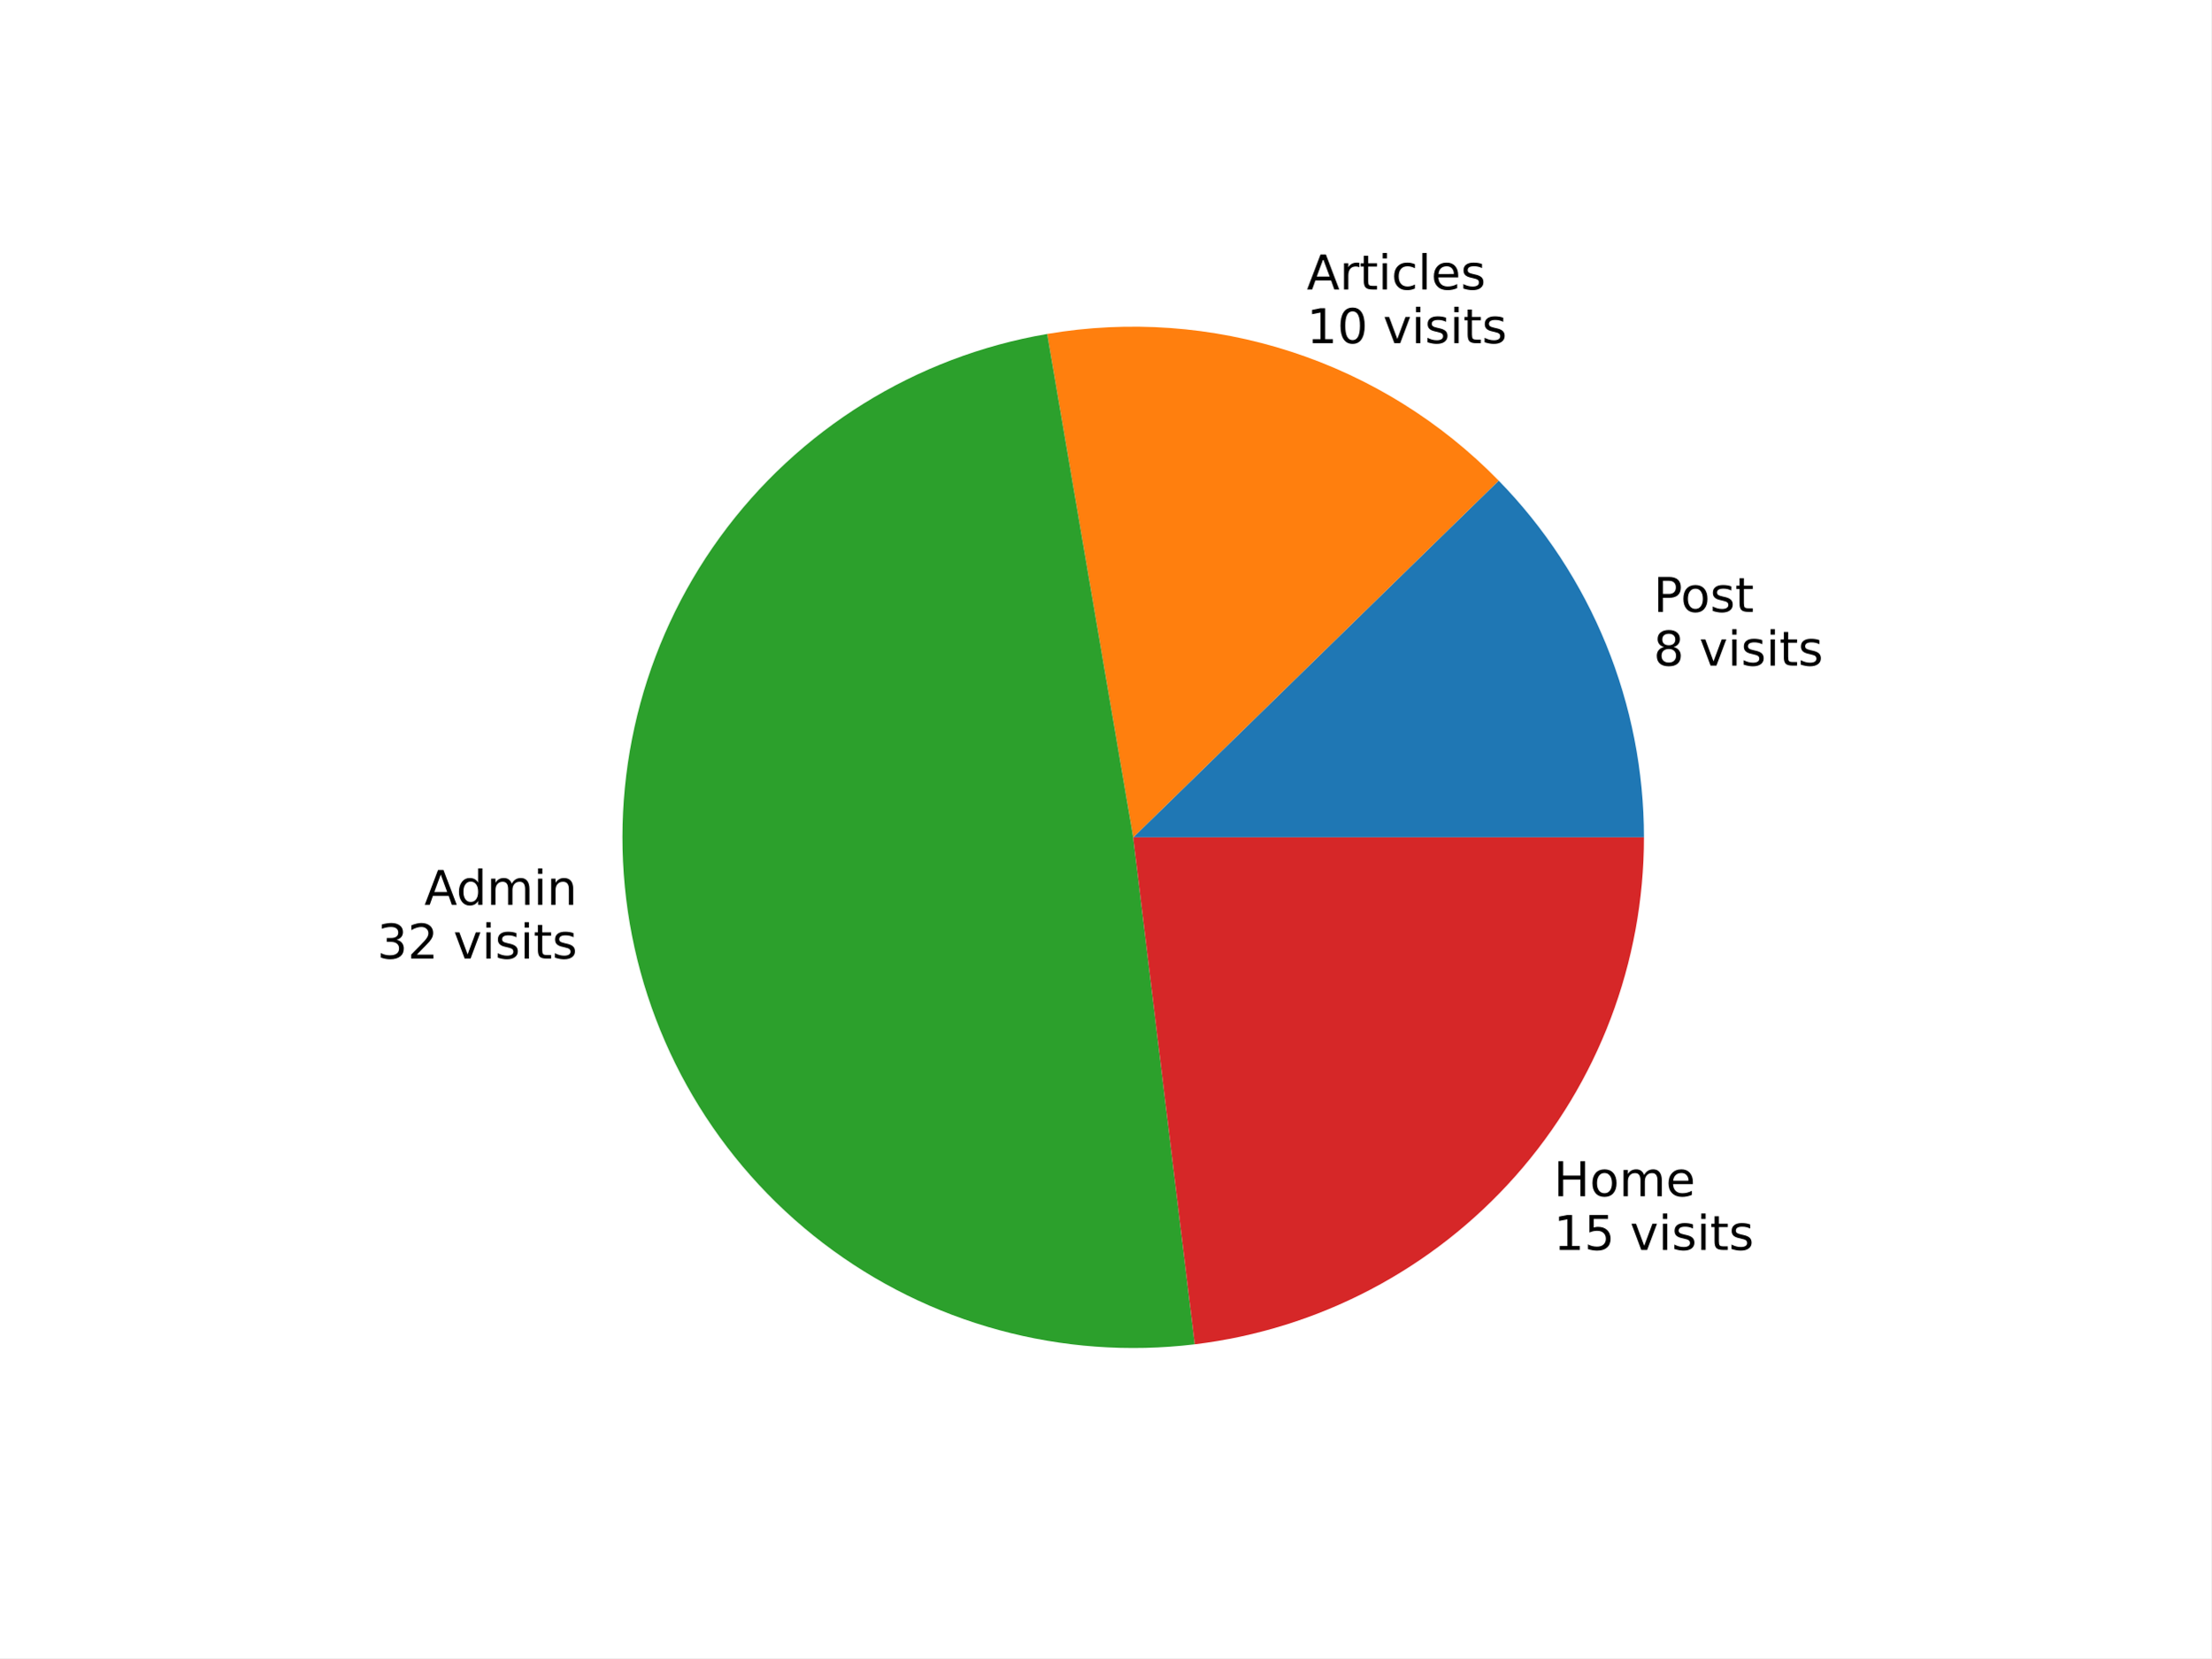
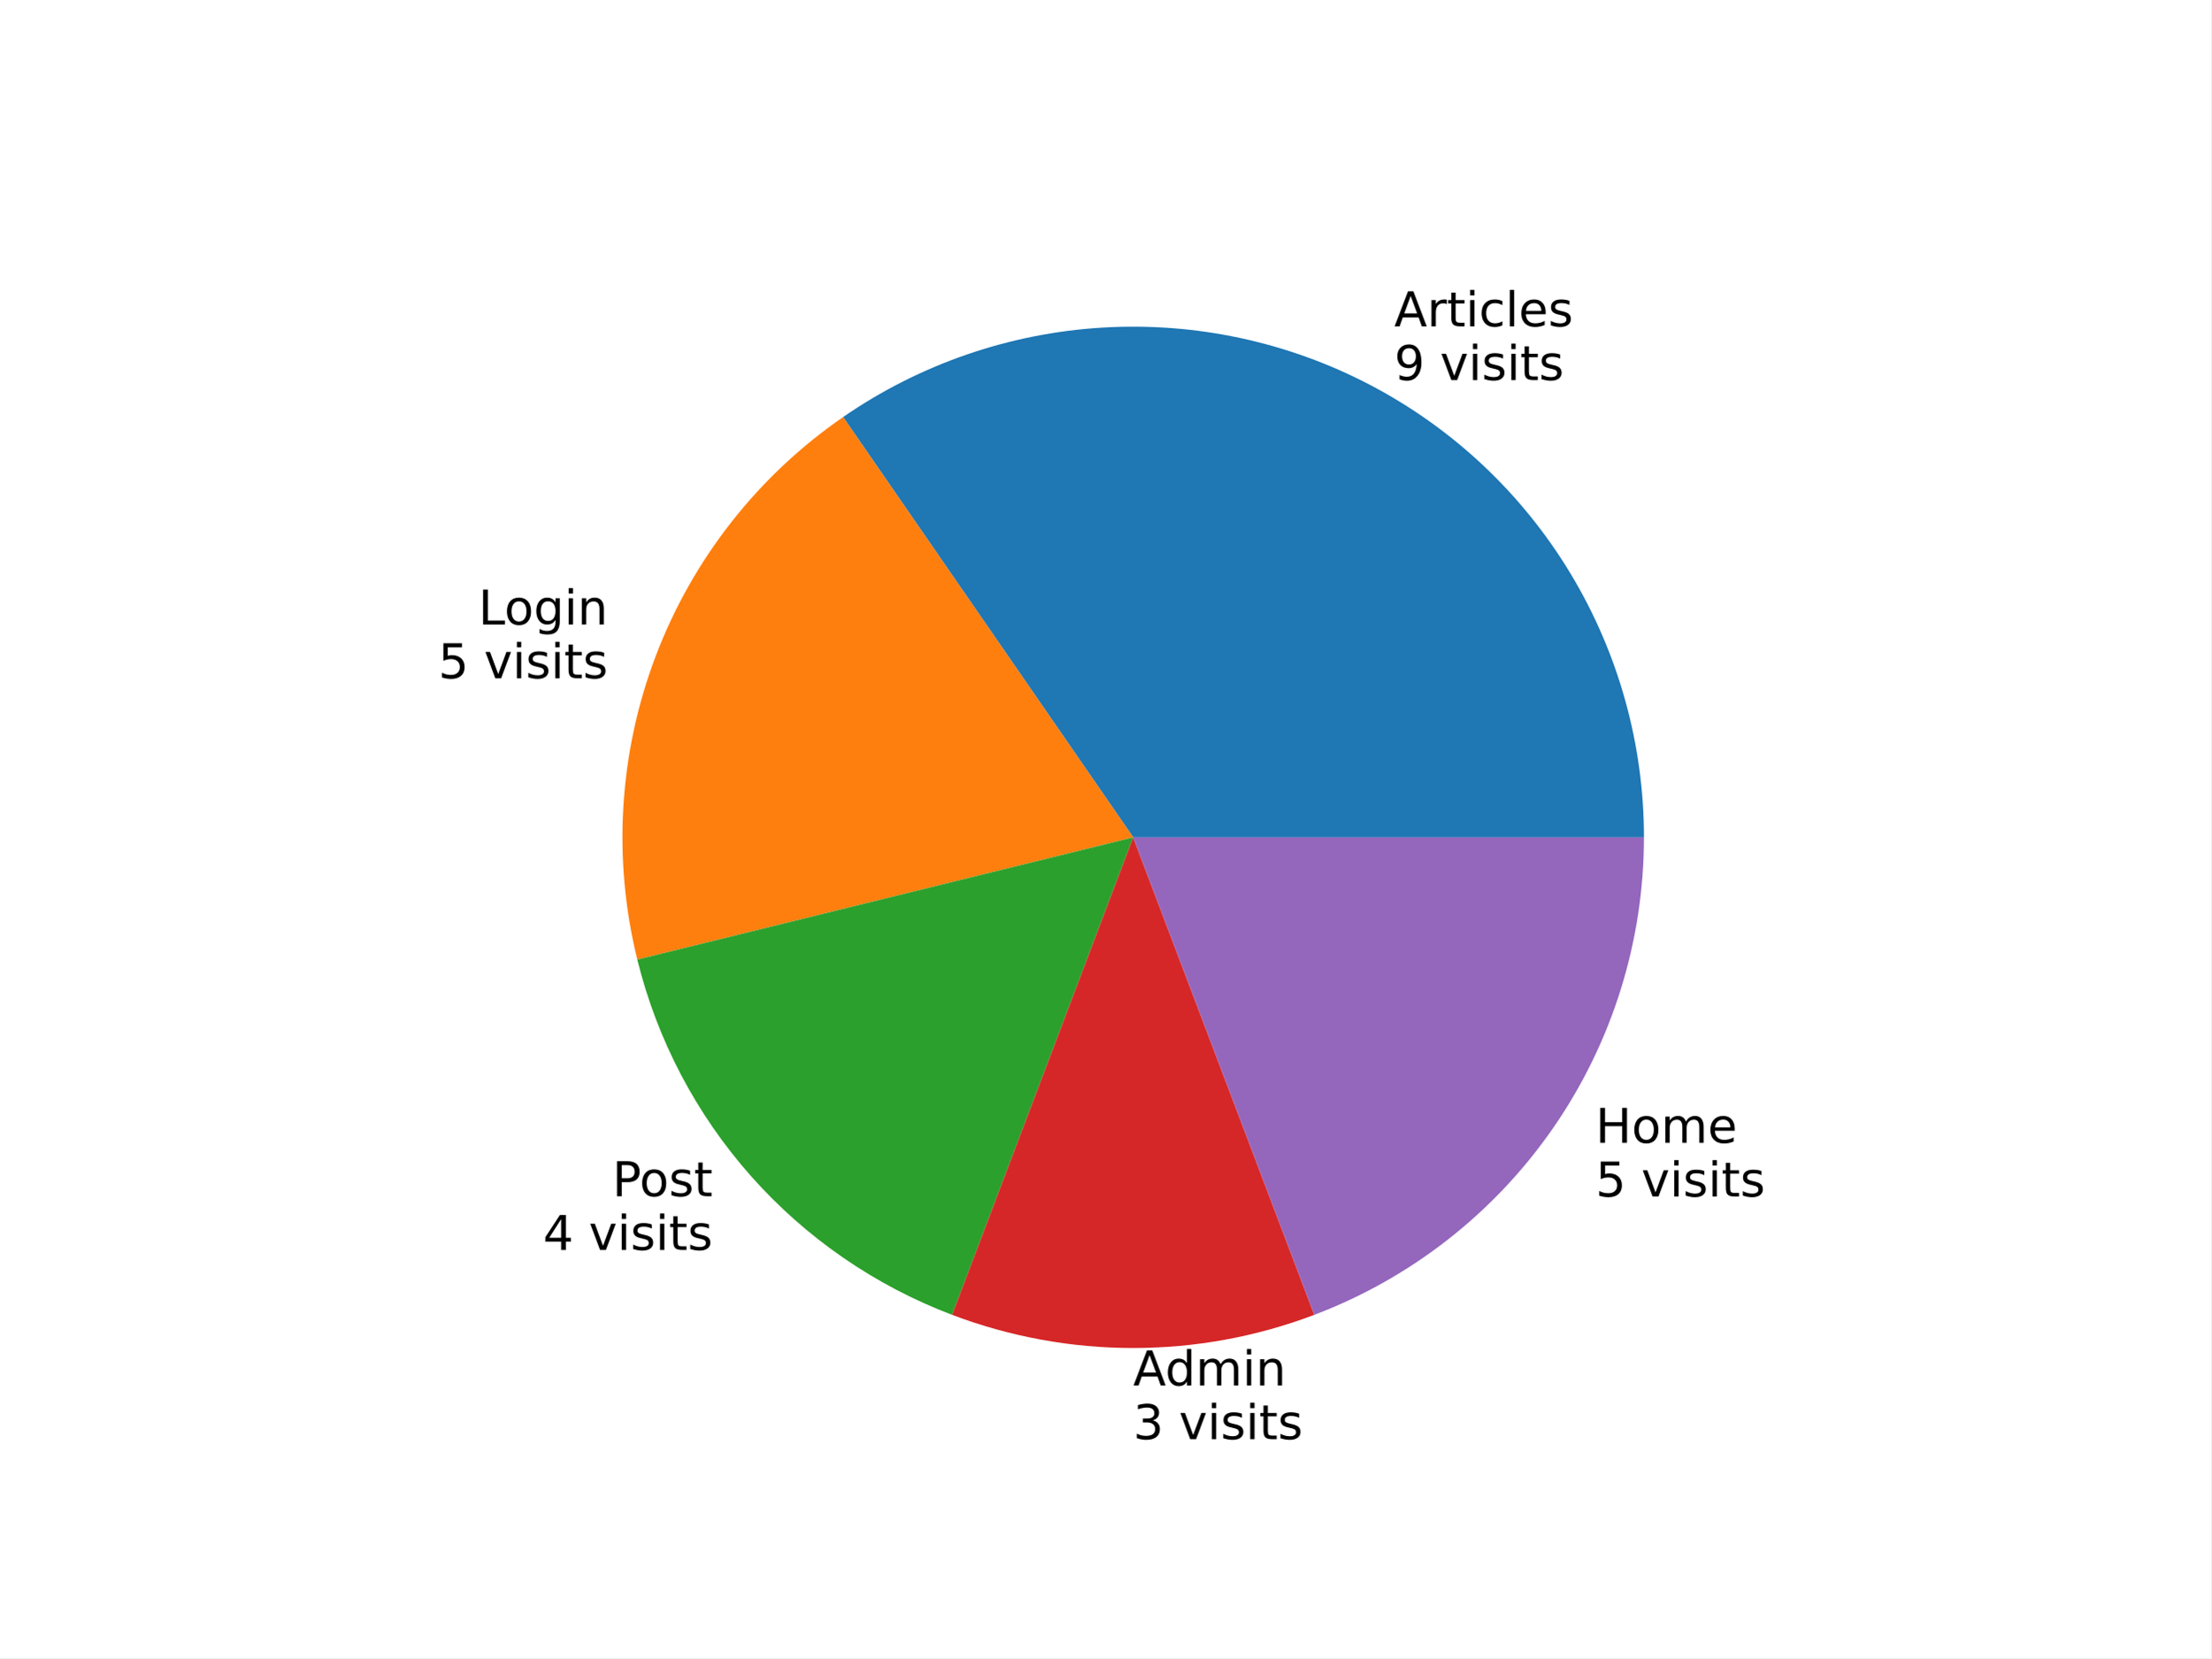
<svg xmlns="http://www.w3.org/2000/svg" xmlns:xlink="http://www.w3.org/1999/xlink" width="460.8pt" height="345.6pt" viewBox="0 0 460.8 345.6" version="1.1">
  <defs>
    <style type="text/css">*{stroke-linejoin: round; stroke-linecap: butt}</style>
  </defs>
  <g id="figure_1">
    <g id="patch_1">
      <path d="M 0 345.6  L 460.8 345.6  L 460.8 0  L 0 0  z " style="fill: #ffffff" />
    </g>
    <g id="axes_1">
      <g id="patch_2">
-         <path d="M 342.605 174.528  C 342.605 160.766 339.936 147.134 334.746 134.388  C 329.557 121.642 321.945 110.023 312.332 100.175  L 236.16 174.528  z " style="fill: #1f77b4" />
+         <path d="M 342.605 174.528  C 342.605 155.117 337.295 136.071 327.253 119.46  C 317.212 102.849 302.815 89.296 285.627 80.276  C 268.44 71.255 249.108 67.105 229.733 68.277  C 210.358 69.449 191.667 75.899 175.692 86.926  L 236.16 174.528  L 342.605 174.528  z " style="fill: #1f77b4" />
      </g>
      <g id="patch_3">
-         <path d="M 312.332 100.175  C 300.295 87.844 285.442 78.618 269.053 73.293  C 252.665 67.968 235.225 66.701 218.239 69.603  L 236.16 174.528  z " style="fill: #ff7f0e" />
+         <path d="M 175.692 86.926  C 157.918 99.195 144.291 116.588 136.632 136.782  C 128.974 156.977 127.64 179.032 132.808 200.002  L 236.16 174.528  L 175.692 86.926  z " style="fill: #ff7f0e" />
      </g>
      <g id="patch_4">
-         <path d="M 218.239 69.603  C 190.86 74.279 166.37 89.49 150.044 111.961  C 133.718 134.432 126.819 162.424 130.832 189.908  C 134.845 217.392 149.461 242.242 171.531 259.107  C 193.6 275.971 221.418 283.545 248.991 280.197  L 236.16 174.528  z " style="fill: #2ca02c" />
+         <path d="M 132.808 200.002  C 136.932 216.733 145.058 232.216 156.485 245.114  C 167.912 258.012 182.302 267.945 198.414 274.056  L 236.16 174.528  L 132.808 200.002  z " style="fill: #2ca02c" />
      </g>
      <g id="patch_5">
-         <path d="M 248.991 280.197  C 274.803 277.063 298.593 264.577 315.835 245.114  C 333.077 225.651 342.605 200.53 342.605 174.528  L 236.16 174.528  z " style="fill: #d62728" />
+         <path d="M 198.414 274.056  C 210.473 278.629 223.263 280.973 236.16 280.973  C 249.057 280.973 261.847 278.629 273.906 274.056  L 236.16 174.528  L 198.414 274.056  z " style="fill: #d62728" />
+       </g>
+       <g id="patch_6">
+         <path d="M 273.906 274.056  C 294.1 266.397 311.493 252.77 323.762 234.996  C 336.031 217.221 342.605 196.126 342.605 174.528  L 236.16 174.528  L 273.906 274.056  z " style="fill: #9467bd" />
      </g>
      <g id="matplotlib.axis_1" />
      <g id="matplotlib.axis_2" />
      <g id="text_1">
-         <g transform="translate(344.6051 127.5347) scale(0.1 -0.1)">
+         <g transform="translate(290.5741 68.01106)scale(0.1 -0.1)">
          <defs>
-             <path id="DejaVuSans-50" d="M 1259 4147  L 1259 2394  L 2053 2394  Q 2494 2394 2734 2622  Q 2975 2850 2975 3272  Q 2975 3691 2734 3919  Q 2494 4147 2053 4147  L 1259 4147  z M 628 4666  L 2053 4666  Q 2838 4666 3239 4311  Q 3641 3956 3641 3272  Q 3641 2581 3239 2228  Q 2838 1875 2053 1875  L 1259 1875  L 1259 0  L 628 0  L 628 4666  z " transform="scale(0.015625)" />
-             <path id="DejaVuSans-6f" d="M 1959 3097  Q 1497 3097 1228 2736  Q 959 2375 959 1747  Q 959 1119 1226 758  Q 1494 397 1959 397  Q 2419 397 2687 759  Q 2956 1122 2956 1747  Q 2956 2369 2687 2733  Q 2419 3097 1959 3097  z M 1959 3584  Q 2709 3584 3137 3096  Q 3566 2609 3566 1747  Q 3566 888 3137 398  Q 2709 -91 1959 -91  Q 1206 -91 779 398  Q 353 888 353 1747  Q 353 2609 779 3096  Q 1206 3584 1959 3584  z " transform="scale(0.015625)" />
+             <path id="DejaVuSans-41" d="M 2188 4044  L 1331 1722  L 3047 1722  L 2188 4044  z M 1831 4666  L 2547 4666  L 4325 0  L 3669 0  L 3244 1197  L 1141 1197  L 716 0  L 50 0  L 1831 4666  z " transform="scale(0.015625)" />
+             <path id="DejaVuSans-72" d="M 2631 2963  Q 2534 3019 2420 3045  Q 2306 3072 2169 3072  Q 1681 3072 1420 2755  Q 1159 2438 1159 1844  L 1159 0  L 581 0  L 581 3500  L 1159 3500  L 1159 2956  Q 1341 3275 1631 3429  Q 1922 3584 2338 3584  Q 2397 3584 2469 3576  Q 2541 3569 2628 3553  L 2631 2963  z " transform="scale(0.015625)" />
+             <path id="DejaVuSans-74" d="M 1172 4494  L 1172 3500  L 2356 3500  L 2356 3053  L 1172 3053  L 1172 1153  Q 1172 725 1289 603  Q 1406 481 1766 481  L 2356 481  L 2356 0  L 1766 0  Q 1100 0 847 248  Q 594 497 594 1153  L 594 3053  L 172 3053  L 172 3500  L 594 3500  L 594 4494  L 1172 4494  z " transform="scale(0.015625)" />
+             <path id="DejaVuSans-69" d="M 603 3500  L 1178 3500  L 1178 0  L 603 0  L 603 3500  z M 603 4863  L 1178 4863  L 1178 4134  L 603 4134  L 603 4863  z " transform="scale(0.015625)" />
+             <path id="DejaVuSans-63" d="M 3122 3366  L 3122 2828  Q 2878 2963 2633 3030  Q 2388 3097 2138 3097  Q 1578 3097 1268 2742  Q 959 2388 959 1747  Q 959 1106 1268 751  Q 1578 397 2138 397  Q 2388 397 2633 464  Q 2878 531 3122 666  L 3122 134  Q 2881 22 2623 -34  Q 2366 -91 2075 -91  Q 1284 -91 818 406  Q 353 903 353 1747  Q 353 2603 823 3093  Q 1294 3584 2113 3584  Q 2378 3584 2631 3529  Q 2884 3475 3122 3366  z " transform="scale(0.015625)" />
+             <path id="DejaVuSans-6c" d="M 603 4863  L 1178 4863  L 1178 0  L 603 0  L 603 4863  z " transform="scale(0.015625)" />
+             <path id="DejaVuSans-65" d="M 3597 1894  L 3597 1613  L 953 1613  Q 991 1019 1311 708  Q 1631 397 2203 397  Q 2534 397 2845 478  Q 3156 559 3463 722  L 3463 178  Q 3153 47 2828 -22  Q 2503 -91 2169 -91  Q 1331 -91 842 396  Q 353 884 353 1716  Q 353 2575 817 3079  Q 1281 3584 2069 3584  Q 2775 3584 3186 3129  Q 3597 2675 3597 1894  z M 3022 2063  Q 3016 2534 2758 2815  Q 2500 3097 2075 3097  Q 1594 3097 1305 2825  Q 1016 2553 972 2059  L 3022 2063  z " transform="scale(0.015625)" />
            <path id="DejaVuSans-73" d="M 2834 3397  L 2834 2853  Q 2591 2978 2328 3040  Q 2066 3103 1784 3103  Q 1356 3103 1142 2972  Q 928 2841 928 2578  Q 928 2378 1081 2264  Q 1234 2150 1697 2047  L 1894 2003  Q 2506 1872 2764 1633  Q 3022 1394 3022 966  Q 3022 478 2636 193  Q 2250 -91 1575 -91  Q 1294 -91 989 -36  Q 684 19 347 128  L 347 722  Q 666 556 975 473  Q 1284 391 1588 391  Q 1994 391 2212 530  Q 2431 669 2431 922  Q 2431 1156 2273 1281  Q 2116 1406 1581 1522  L 1381 1569  Q 847 1681 609 1914  Q 372 2147 372 2553  Q 372 3047 722 3315  Q 1072 3584 1716 3584  Q 2034 3584 2315 3537  Q 2597 3491 2834 3397  z " transform="scale(0.015625)" />
-             <path id="DejaVuSans-74" d="M 1172 4494  L 1172 3500  L 2356 3500  L 2356 3053  L 1172 3053  L 1172 1153  Q 1172 725 1289 603  Q 1406 481 1766 481  L 2356 481  L 2356 0  L 1766 0  Q 1100 0 847 248  Q 594 497 594 1153  L 594 3053  L 172 3053  L 172 3500  L 594 3500  L 594 4494  L 1172 4494  z " transform="scale(0.015625)" />
          </defs>
-           <use xlink:href="#DejaVuSans-50" />
-           <use xlink:href="#DejaVuSans-6f" x="56.678" />
-           <use xlink:href="#DejaVuSans-73" x="117.859" />
-           <use xlink:href="#DejaVuSans-74" x="169.959" />
+           <use xlink:href="#DejaVuSans-41" />
+           <use xlink:href="#DejaVuSans-72" x="68.408" />
+           <use xlink:href="#DejaVuSans-74" x="109.521" />
+           <use xlink:href="#DejaVuSans-69" x="148.73" />
+           <use xlink:href="#DejaVuSans-63" x="176.514" />
+           <use xlink:href="#DejaVuSans-6c" x="231.494" />
+           <use xlink:href="#DejaVuSans-65" x="259.277" />
+           <use xlink:href="#DejaVuSans-73" x="320.801" />
        </g>
-         <g transform="translate(344.6051 138.7325) scale(0.1 -0.1)">
+         <g transform="translate(290.5741 79.20887)scale(0.1 -0.1)">
          <defs>
-             <path id="DejaVuSans-38" d="M 2034 2216  Q 1584 2216 1326 1975  Q 1069 1734 1069 1313  Q 1069 891 1326 650  Q 1584 409 2034 409  Q 2484 409 2743 651  Q 3003 894 3003 1313  Q 3003 1734 2745 1975  Q 2488 2216 2034 2216  z M 1403 2484  Q 997 2584 770 2862  Q 544 3141 544 3541  Q 544 4100 942 4425  Q 1341 4750 2034 4750  Q 2731 4750 3128 4425  Q 3525 4100 3525 3541  Q 3525 3141 3298 2862  Q 3072 2584 2669 2484  Q 3125 2378 3379 2068  Q 3634 1759 3634 1313  Q 3634 634 3220 271  Q 2806 -91 2034 -91  Q 1263 -91 848 271  Q 434 634 434 1313  Q 434 1759 690 2068  Q 947 2378 1403 2484  z M 1172 3481  Q 1172 3119 1398 2916  Q 1625 2713 2034 2713  Q 2441 2713 2670 2916  Q 2900 3119 2900 3481  Q 2900 3844 2670 4047  Q 2441 4250 2034 4250  Q 1625 4250 1398 4047  Q 1172 3844 1172 3481  z " transform="scale(0.015625)" />
+             <path id="DejaVuSans-39" d="M 703 97  L 703 672  Q 941 559 1184 500  Q 1428 441 1663 441  Q 2288 441 2617 861  Q 2947 1281 2994 2138  Q 2813 1869 2534 1725  Q 2256 1581 1919 1581  Q 1219 1581 811 2004  Q 403 2428 403 3163  Q 403 3881 828 4315  Q 1253 4750 1959 4750  Q 2769 4750 3195 4129  Q 3622 3509 3622 2328  Q 3622 1225 3098 567  Q 2575 -91 1691 -91  Q 1453 -91 1209 -44  Q 966 3 703 97  z M 1959 2075  Q 2384 2075 2632 2365  Q 2881 2656 2881 3163  Q 2881 3666 2632 3958  Q 2384 4250 1959 4250  Q 1534 4250 1286 3958  Q 1038 3666 1038 3163  Q 1038 2656 1286 2365  Q 1534 2075 1959 2075  z " transform="scale(0.015625)" />
            <path id="DejaVuSans-20" transform="scale(0.015625)" />
            <path id="DejaVuSans-76" d="M 191 3500  L 800 3500  L 1894 563  L 2988 3500  L 3597 3500  L 2284 0  L 1503 0  L 191 3500  z " transform="scale(0.015625)" />
-             <path id="DejaVuSans-69" d="M 603 3500  L 1178 3500  L 1178 0  L 603 0  L 603 3500  z M 603 4863  L 1178 4863  L 1178 4134  L 603 4134  L 603 4863  z " transform="scale(0.015625)" />
          </defs>
-           <use xlink:href="#DejaVuSans-38" />
+           <use xlink:href="#DejaVuSans-39" />
          <use xlink:href="#DejaVuSans-20" x="63.623" />
          <use xlink:href="#DejaVuSans-76" x="95.41" />
          <use xlink:href="#DejaVuSans-69" x="154.59" />
          <use xlink:href="#DejaVuSans-73" x="182.373" />
          <use xlink:href="#DejaVuSans-69" x="234.473" />
          <use xlink:href="#DejaVuSans-74" x="262.256" />
          <use xlink:href="#DejaVuSans-73" x="301.465" />
        </g>
      </g>
      <g id="text_2">
-         <g transform="translate(272.3426 60.32995) scale(0.1 -0.1)">
+         <g transform="translate(99.69993 130.168)scale(0.1 -0.1)">
          <defs>
-             <path id="DejaVuSans-41" d="M 2188 4044  L 1331 1722  L 3047 1722  L 2188 4044  z M 1831 4666  L 2547 4666  L 4325 0  L 3669 0  L 3244 1197  L 1141 1197  L 716 0  L 50 0  L 1831 4666  z " transform="scale(0.015625)" />
-             <path id="DejaVuSans-72" d="M 2631 2963  Q 2534 3019 2420 3045  Q 2306 3072 2169 3072  Q 1681 3072 1420 2755  Q 1159 2438 1159 1844  L 1159 0  L 581 0  L 581 3500  L 1159 3500  L 1159 2956  Q 1341 3275 1631 3429  Q 1922 3584 2338 3584  Q 2397 3584 2469 3576  Q 2541 3569 2628 3553  L 2631 2963  z " transform="scale(0.015625)" />
-             <path id="DejaVuSans-63" d="M 3122 3366  L 3122 2828  Q 2878 2963 2633 3030  Q 2388 3097 2138 3097  Q 1578 3097 1268 2742  Q 959 2388 959 1747  Q 959 1106 1268 751  Q 1578 397 2138 397  Q 2388 397 2633 464  Q 2878 531 3122 666  L 3122 134  Q 2881 22 2623 -34  Q 2366 -91 2075 -91  Q 1284 -91 818 406  Q 353 903 353 1747  Q 353 2603 823 3093  Q 1294 3584 2113 3584  Q 2378 3584 2631 3529  Q 2884 3475 3122 3366  z " transform="scale(0.015625)" />
-             <path id="DejaVuSans-6c" d="M 603 4863  L 1178 4863  L 1178 0  L 603 0  L 603 4863  z " transform="scale(0.015625)" />
-             <path id="DejaVuSans-65" d="M 3597 1894  L 3597 1613  L 953 1613  Q 991 1019 1311 708  Q 1631 397 2203 397  Q 2534 397 2845 478  Q 3156 559 3463 722  L 3463 178  Q 3153 47 2828 -22  Q 2503 -91 2169 -91  Q 1331 -91 842 396  Q 353 884 353 1716  Q 353 2575 817 3079  Q 1281 3584 2069 3584  Q 2775 3584 3186 3129  Q 3597 2675 3597 1894  z M 3022 2063  Q 3016 2534 2758 2815  Q 2500 3097 2075 3097  Q 1594 3097 1305 2825  Q 1016 2553 972 2059  L 3022 2063  z " transform="scale(0.015625)" />
+             <path id="DejaVuSans-4c" d="M 628 4666  L 1259 4666  L 1259 531  L 3531 531  L 3531 0  L 628 0  L 628 4666  z " transform="scale(0.015625)" />
+             <path id="DejaVuSans-6f" d="M 1959 3097  Q 1497 3097 1228 2736  Q 959 2375 959 1747  Q 959 1119 1226 758  Q 1494 397 1959 397  Q 2419 397 2687 759  Q 2956 1122 2956 1747  Q 2956 2369 2687 2733  Q 2419 3097 1959 3097  z M 1959 3584  Q 2709 3584 3137 3096  Q 3566 2609 3566 1747  Q 3566 888 3137 398  Q 2709 -91 1959 -91  Q 1206 -91 779 398  Q 353 888 353 1747  Q 353 2609 779 3096  Q 1206 3584 1959 3584  z " transform="scale(0.015625)" />
+             <path id="DejaVuSans-67" d="M 2906 1791  Q 2906 2416 2648 2759  Q 2391 3103 1925 3103  Q 1463 3103 1205 2759  Q 947 2416 947 1791  Q 947 1169 1205 825  Q 1463 481 1925 481  Q 2391 481 2648 825  Q 2906 1169 2906 1791  z M 3481 434  Q 3481 -459 3084 -895  Q 2688 -1331 1869 -1331  Q 1566 -1331 1297 -1286  Q 1028 -1241 775 -1147  L 775 -588  Q 1028 -725 1275 -790  Q 1522 -856 1778 -856  Q 2344 -856 2625 -561  Q 2906 -266 2906 331  L 2906 616  Q 2728 306 2450 153  Q 2172 0 1784 0  Q 1141 0 747 490  Q 353 981 353 1791  Q 353 2603 747 3093  Q 1141 3584 1784 3584  Q 2172 3584 2450 3431  Q 2728 3278 2906 2969  L 2906 3500  L 3481 3500  L 3481 434  z " transform="scale(0.015625)" />
+             <path id="DejaVuSans-6e" d="M 3513 2113  L 3513 0  L 2938 0  L 2938 2094  Q 2938 2591 2744 2837  Q 2550 3084 2163 3084  Q 1697 3084 1428 2787  Q 1159 2491 1159 1978  L 1159 0  L 581 0  L 581 3500  L 1159 3500  L 1159 2956  Q 1366 3272 1645 3428  Q 1925 3584 2291 3584  Q 2894 3584 3203 3211  Q 3513 2838 3513 2113  z " transform="scale(0.015625)" />
          </defs>
-           <use xlink:href="#DejaVuSans-41" />
-           <use xlink:href="#DejaVuSans-72" x="68.408" />
-           <use xlink:href="#DejaVuSans-74" x="109.521" />
-           <use xlink:href="#DejaVuSans-69" x="148.73" />
-           <use xlink:href="#DejaVuSans-63" x="176.514" />
-           <use xlink:href="#DejaVuSans-6c" x="231.494" />
-           <use xlink:href="#DejaVuSans-65" x="259.277" />
-           <use xlink:href="#DejaVuSans-73" x="320.801" />
+           <use xlink:href="#DejaVuSans-4c" />
+           <use xlink:href="#DejaVuSans-6f" x="53.963" />
+           <use xlink:href="#DejaVuSans-67" x="115.145" />
+           <use xlink:href="#DejaVuSans-69" x="178.621" />
+           <use xlink:href="#DejaVuSans-6e" x="206.404" />
        </g>
-         <g transform="translate(272.3426 71.52776) scale(0.1 -0.1)">
+         <g transform="translate(91.32493 141.3659)scale(0.1 -0.1)">
          <defs>
-             <path id="DejaVuSans-31" d="M 794 531  L 1825 531  L 1825 4091  L 703 3866  L 703 4441  L 1819 4666  L 2450 4666  L 2450 531  L 3481 531  L 3481 0  L 794 0  L 794 531  z " transform="scale(0.015625)" />
-             <path id="DejaVuSans-30" d="M 2034 4250  Q 1547 4250 1301 3770  Q 1056 3291 1056 2328  Q 1056 1369 1301 889  Q 1547 409 2034 409  Q 2525 409 2770 889  Q 3016 1369 3016 2328  Q 3016 3291 2770 3770  Q 2525 4250 2034 4250  z M 2034 4750  Q 2819 4750 3233 4129  Q 3647 3509 3647 2328  Q 3647 1150 3233 529  Q 2819 -91 2034 -91  Q 1250 -91 836 529  Q 422 1150 422 2328  Q 422 3509 836 4129  Q 1250 4750 2034 4750  z " transform="scale(0.015625)" />
+             <path id="DejaVuSans-35" d="M 691 4666  L 3169 4666  L 3169 4134  L 1269 4134  L 1269 2991  Q 1406 3038 1543 3061  Q 1681 3084 1819 3084  Q 2600 3084 3056 2656  Q 3513 2228 3513 1497  Q 3513 744 3044 326  Q 2575 -91 1722 -91  Q 1428 -91 1123 -41  Q 819 9 494 109  L 494 744  Q 775 591 1075 516  Q 1375 441 1709 441  Q 2250 441 2565 725  Q 2881 1009 2881 1497  Q 2881 1984 2565 2268  Q 2250 2553 1709 2553  Q 1456 2553 1204 2497  Q 953 2441 691 2322  L 691 4666  z " transform="scale(0.015625)" />
          </defs>
-           <use xlink:href="#DejaVuSans-31" />
-           <use xlink:href="#DejaVuSans-30" x="63.623" />
-           <use xlink:href="#DejaVuSans-20" x="127.246" />
-           <use xlink:href="#DejaVuSans-76" x="159.033" />
-           <use xlink:href="#DejaVuSans-69" x="218.213" />
-           <use xlink:href="#DejaVuSans-73" x="245.996" />
-           <use xlink:href="#DejaVuSans-69" x="298.096" />
-           <use xlink:href="#DejaVuSans-74" x="325.879" />
-           <use xlink:href="#DejaVuSans-73" x="365.088" />
+           <use xlink:href="#DejaVuSans-35" />
+           <use xlink:href="#DejaVuSans-20" x="63.623" />
+           <use xlink:href="#DejaVuSans-76" x="95.41" />
+           <use xlink:href="#DejaVuSans-69" x="154.59" />
+           <use xlink:href="#DejaVuSans-73" x="182.373" />
+           <use xlink:href="#DejaVuSans-69" x="234.473" />
+           <use xlink:href="#DejaVuSans-74" x="262.256" />
+           <use xlink:href="#DejaVuSans-73" x="301.465" />
        </g>
      </g>
      <g id="text_3">
-         <g transform="translate(88.4291 188.6066) scale(0.1 -0.1)">
+         <g transform="translate(127.6018 249.333)scale(0.1 -0.1)">
+           <defs>
+             <path id="DejaVuSans-50" d="M 1259 4147  L 1259 2394  L 2053 2394  Q 2494 2394 2734 2622  Q 2975 2850 2975 3272  Q 2975 3691 2734 3919  Q 2494 4147 2053 4147  L 1259 4147  z M 628 4666  L 2053 4666  Q 2838 4666 3239 4311  Q 3641 3956 3641 3272  Q 3641 2581 3239 2228  Q 2838 1875 2053 1875  L 1259 1875  L 1259 0  L 628 0  L 628 4666  z " transform="scale(0.015625)" />
+           </defs>
+           <use xlink:href="#DejaVuSans-50" />
+           <use xlink:href="#DejaVuSans-6f" x="56.678" />
+           <use xlink:href="#DejaVuSans-73" x="117.859" />
+           <use xlink:href="#DejaVuSans-74" x="169.959" />
+         </g>
+         <g transform="translate(113.1627 260.5308)scale(0.1 -0.1)">
+           <defs>
+             <path id="DejaVuSans-34" d="M 2419 4116  L 825 1625  L 2419 1625  L 2419 4116  z M 2253 4666  L 3047 4666  L 3047 1625  L 3713 1625  L 3713 1100  L 3047 1100  L 3047 0  L 2419 0  L 2419 1100  L 313 1100  L 313 1709  L 2253 4666  z " transform="scale(0.015625)" />
+           </defs>
+           <use xlink:href="#DejaVuSans-34" />
+           <use xlink:href="#DejaVuSans-20" x="63.623" />
+           <use xlink:href="#DejaVuSans-76" x="95.41" />
+           <use xlink:href="#DejaVuSans-69" x="154.59" />
+           <use xlink:href="#DejaVuSans-73" x="182.373" />
+           <use xlink:href="#DejaVuSans-69" x="234.473" />
+           <use xlink:href="#DejaVuSans-74" x="262.256" />
+           <use xlink:href="#DejaVuSans-73" x="301.465" />
+         </g>
+       </g>
+       <g id="text_4">
+         <g transform="translate(236.16 288.7777)scale(0.1 -0.1)">
          <defs>
            <path id="DejaVuSans-64" d="M 2906 2969  L 2906 4863  L 3481 4863  L 3481 0  L 2906 0  L 2906 525  Q 2725 213 2448 61  Q 2172 -91 1784 -91  Q 1150 -91 751 415  Q 353 922 353 1747  Q 353 2572 751 3078  Q 1150 3584 1784 3584  Q 2172 3584 2448 3432  Q 2725 3281 2906 2969  z M 947 1747  Q 947 1113 1208 752  Q 1469 391 1925 391  Q 2381 391 2643 752  Q 2906 1113 2906 1747  Q 2906 2381 2643 2742  Q 2381 3103 1925 3103  Q 1469 3103 1208 2742  Q 947 2381 947 1747  z " transform="scale(0.015625)" />
            <path id="DejaVuSans-6d" d="M 3328 2828  Q 3544 3216 3844 3400  Q 4144 3584 4550 3584  Q 5097 3584 5394 3201  Q 5691 2819 5691 2113  L 5691 0  L 5113 0  L 5113 2094  Q 5113 2597 4934 2840  Q 4756 3084 4391 3084  Q 3944 3084 3684 2787  Q 3425 2491 3425 1978  L 3425 0  L 2847 0  L 2847 2094  Q 2847 2600 2669 2842  Q 2491 3084 2119 3084  Q 1678 3084 1418 2786  Q 1159 2488 1159 1978  L 1159 0  L 581 0  L 581 3500  L 1159 3500  L 1159 2956  Q 1356 3278 1631 3431  Q 1906 3584 2284 3584  Q 2666 3584 2933 3390  Q 3200 3197 3328 2828  z " transform="scale(0.015625)" />
-             <path id="DejaVuSans-6e" d="M 3513 2113  L 3513 0  L 2938 0  L 2938 2094  Q 2938 2591 2744 2837  Q 2550 3084 2163 3084  Q 1697 3084 1428 2787  Q 1159 2491 1159 1978  L 1159 0  L 581 0  L 581 3500  L 1159 3500  L 1159 2956  Q 1366 3272 1645 3428  Q 1925 3584 2291 3584  Q 2894 3584 3203 3211  Q 3513 2838 3513 2113  z " transform="scale(0.015625)" />
          </defs>
          <use xlink:href="#DejaVuSans-41" />
          <use xlink:href="#DejaVuSans-64" x="66.658" />
          <use xlink:href="#DejaVuSans-6d" x="130.135" />
          <use xlink:href="#DejaVuSans-69" x="227.547" />
          <use xlink:href="#DejaVuSans-6e" x="255.33" />
        </g>
-         <g transform="translate(78.58222 199.8044) scale(0.1 -0.1)">
+         <g transform="translate(236.16 299.9756)scale(0.1 -0.1)">
          <defs>
            <path id="DejaVuSans-33" d="M 2597 2516  Q 3050 2419 3304 2112  Q 3559 1806 3559 1356  Q 3559 666 3084 287  Q 2609 -91 1734 -91  Q 1441 -91 1130 -33  Q 819 25 488 141  L 488 750  Q 750 597 1062 519  Q 1375 441 1716 441  Q 2309 441 2620 675  Q 2931 909 2931 1356  Q 2931 1769 2642 2001  Q 2353 2234 1838 2234  L 1294 2234  L 1294 2753  L 1863 2753  Q 2328 2753 2575 2939  Q 2822 3125 2822 3475  Q 2822 3834 2567 4026  Q 2313 4219 1838 4219  Q 1578 4219 1281 4162  Q 984 4106 628 3988  L 628 4550  Q 988 4650 1302 4700  Q 1616 4750 1894 4750  Q 2613 4750 3031 4423  Q 3450 4097 3450 3541  Q 3450 3153 3228 2886  Q 3006 2619 2597 2516  z " transform="scale(0.015625)" />
-             <path id="DejaVuSans-32" d="M 1228 531  L 3431 531  L 3431 0  L 469 0  L 469 531  Q 828 903 1448 1529  Q 2069 2156 2228 2338  Q 2531 2678 2651 2914  Q 2772 3150 2772 3378  Q 2772 3750 2511 3984  Q 2250 4219 1831 4219  Q 1534 4219 1204 4116  Q 875 4013 500 3803  L 500 4441  Q 881 4594 1212 4672  Q 1544 4750 1819 4750  Q 2544 4750 2975 4387  Q 3406 4025 3406 3419  Q 3406 3131 3298 2873  Q 3191 2616 2906 2266  Q 2828 2175 2409 1742  Q 1991 1309 1228 531  z " transform="scale(0.015625)" />
          </defs>
          <use xlink:href="#DejaVuSans-33" />
-           <use xlink:href="#DejaVuSans-32" x="63.623" />
-           <use xlink:href="#DejaVuSans-20" x="127.246" />
-           <use xlink:href="#DejaVuSans-76" x="159.033" />
-           <use xlink:href="#DejaVuSans-69" x="218.213" />
-           <use xlink:href="#DejaVuSans-73" x="245.996" />
-           <use xlink:href="#DejaVuSans-69" x="298.096" />
-           <use xlink:href="#DejaVuSans-74" x="325.879" />
-           <use xlink:href="#DejaVuSans-73" x="365.088" />
+           <use xlink:href="#DejaVuSans-20" x="63.623" />
+           <use xlink:href="#DejaVuSans-76" x="95.41" />
+           <use xlink:href="#DejaVuSans-69" x="154.59" />
+           <use xlink:href="#DejaVuSans-73" x="182.373" />
+           <use xlink:href="#DejaVuSans-69" x="234.473" />
+           <use xlink:href="#DejaVuSans-74" x="262.256" />
+           <use xlink:href="#DejaVuSans-73" x="301.465" />
        </g>
      </g>
-       <g id="text_4">
-         <g transform="translate(323.8026 249.333) scale(0.1 -0.1)">
+       <g id="text_5">
+         <g transform="translate(332.5226 238.2027)scale(0.1 -0.1)">
          <defs>
            <path id="DejaVuSans-48" d="M 628 4666  L 1259 4666  L 1259 2753  L 3553 2753  L 3553 4666  L 4184 4666  L 4184 0  L 3553 0  L 3553 2222  L 1259 2222  L 1259 0  L 628 0  L 628 4666  z " transform="scale(0.015625)" />
          </defs>
          <use xlink:href="#DejaVuSans-48" />
          <use xlink:href="#DejaVuSans-6f" x="75.195" />
          <use xlink:href="#DejaVuSans-6d" x="136.377" />
          <use xlink:href="#DejaVuSans-65" x="233.789" />
        </g>
-         <g transform="translate(323.8026 260.5308) scale(0.1 -0.1)">
-           <defs>
-             <path id="DejaVuSans-35" d="M 691 4666  L 3169 4666  L 3169 4134  L 1269 4134  L 1269 2991  Q 1406 3038 1543 3061  Q 1681 3084 1819 3084  Q 2600 3084 3056 2656  Q 3513 2228 3513 1497  Q 3513 744 3044 326  Q 2575 -91 1722 -91  Q 1428 -91 1123 -41  Q 819 9 494 109  L 494 744  Q 775 591 1075 516  Q 1375 441 1709 441  Q 2250 441 2565 725  Q 2881 1009 2881 1497  Q 2881 1984 2565 2268  Q 2250 2553 1709 2553  Q 1456 2553 1204 2497  Q 953 2441 691 2322  L 691 4666  z " transform="scale(0.015625)" />
-           </defs>
-           <use xlink:href="#DejaVuSans-31" />
-           <use xlink:href="#DejaVuSans-35" x="63.623" />
-           <use xlink:href="#DejaVuSans-20" x="127.246" />
-           <use xlink:href="#DejaVuSans-76" x="159.033" />
-           <use xlink:href="#DejaVuSans-69" x="218.213" />
-           <use xlink:href="#DejaVuSans-73" x="245.996" />
-           <use xlink:href="#DejaVuSans-69" x="298.096" />
-           <use xlink:href="#DejaVuSans-74" x="325.879" />
-           <use xlink:href="#DejaVuSans-73" x="365.088" />
+         <g transform="translate(332.5226 249.4006)scale(0.1 -0.1)">
+           <use xlink:href="#DejaVuSans-35" />
+           <use xlink:href="#DejaVuSans-20" x="63.623" />
+           <use xlink:href="#DejaVuSans-76" x="95.41" />
+           <use xlink:href="#DejaVuSans-69" x="154.59" />
+           <use xlink:href="#DejaVuSans-73" x="182.373" />
+           <use xlink:href="#DejaVuSans-69" x="234.473" />
+           <use xlink:href="#DejaVuSans-74" x="262.256" />
+           <use xlink:href="#DejaVuSans-73" x="301.465" />
        </g>
      </g>
    </g>
  </g>
</svg>
